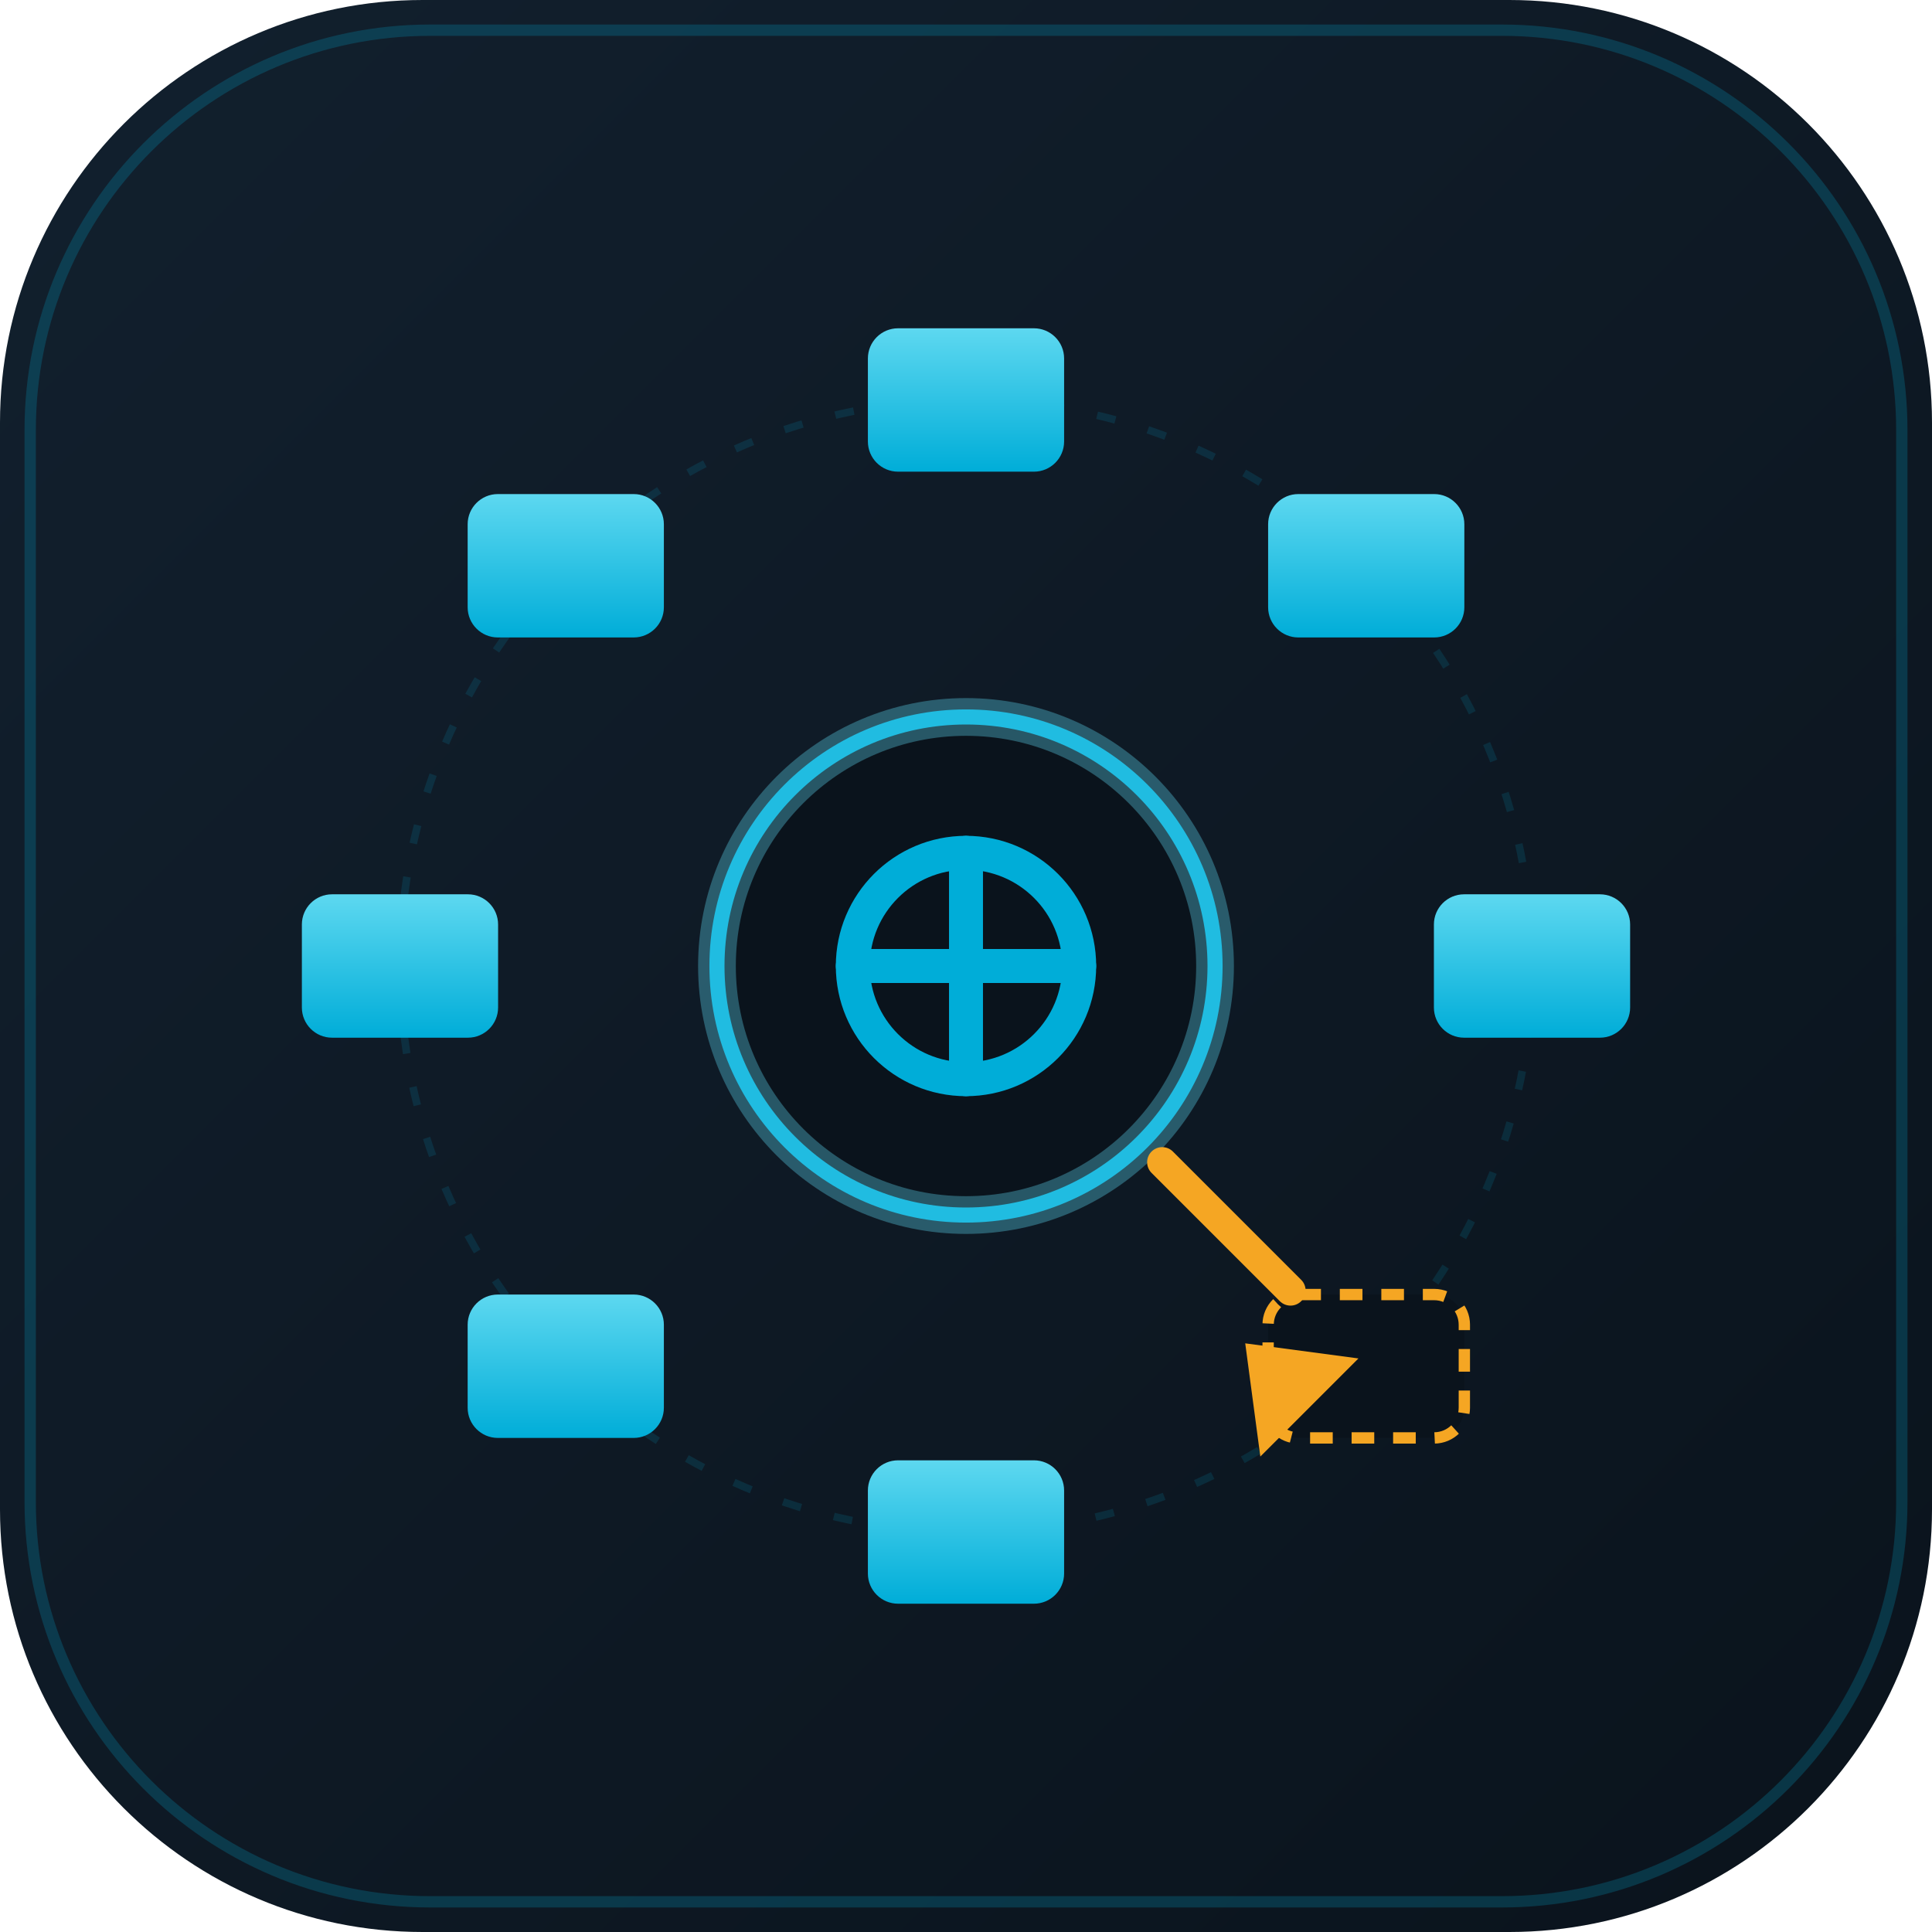
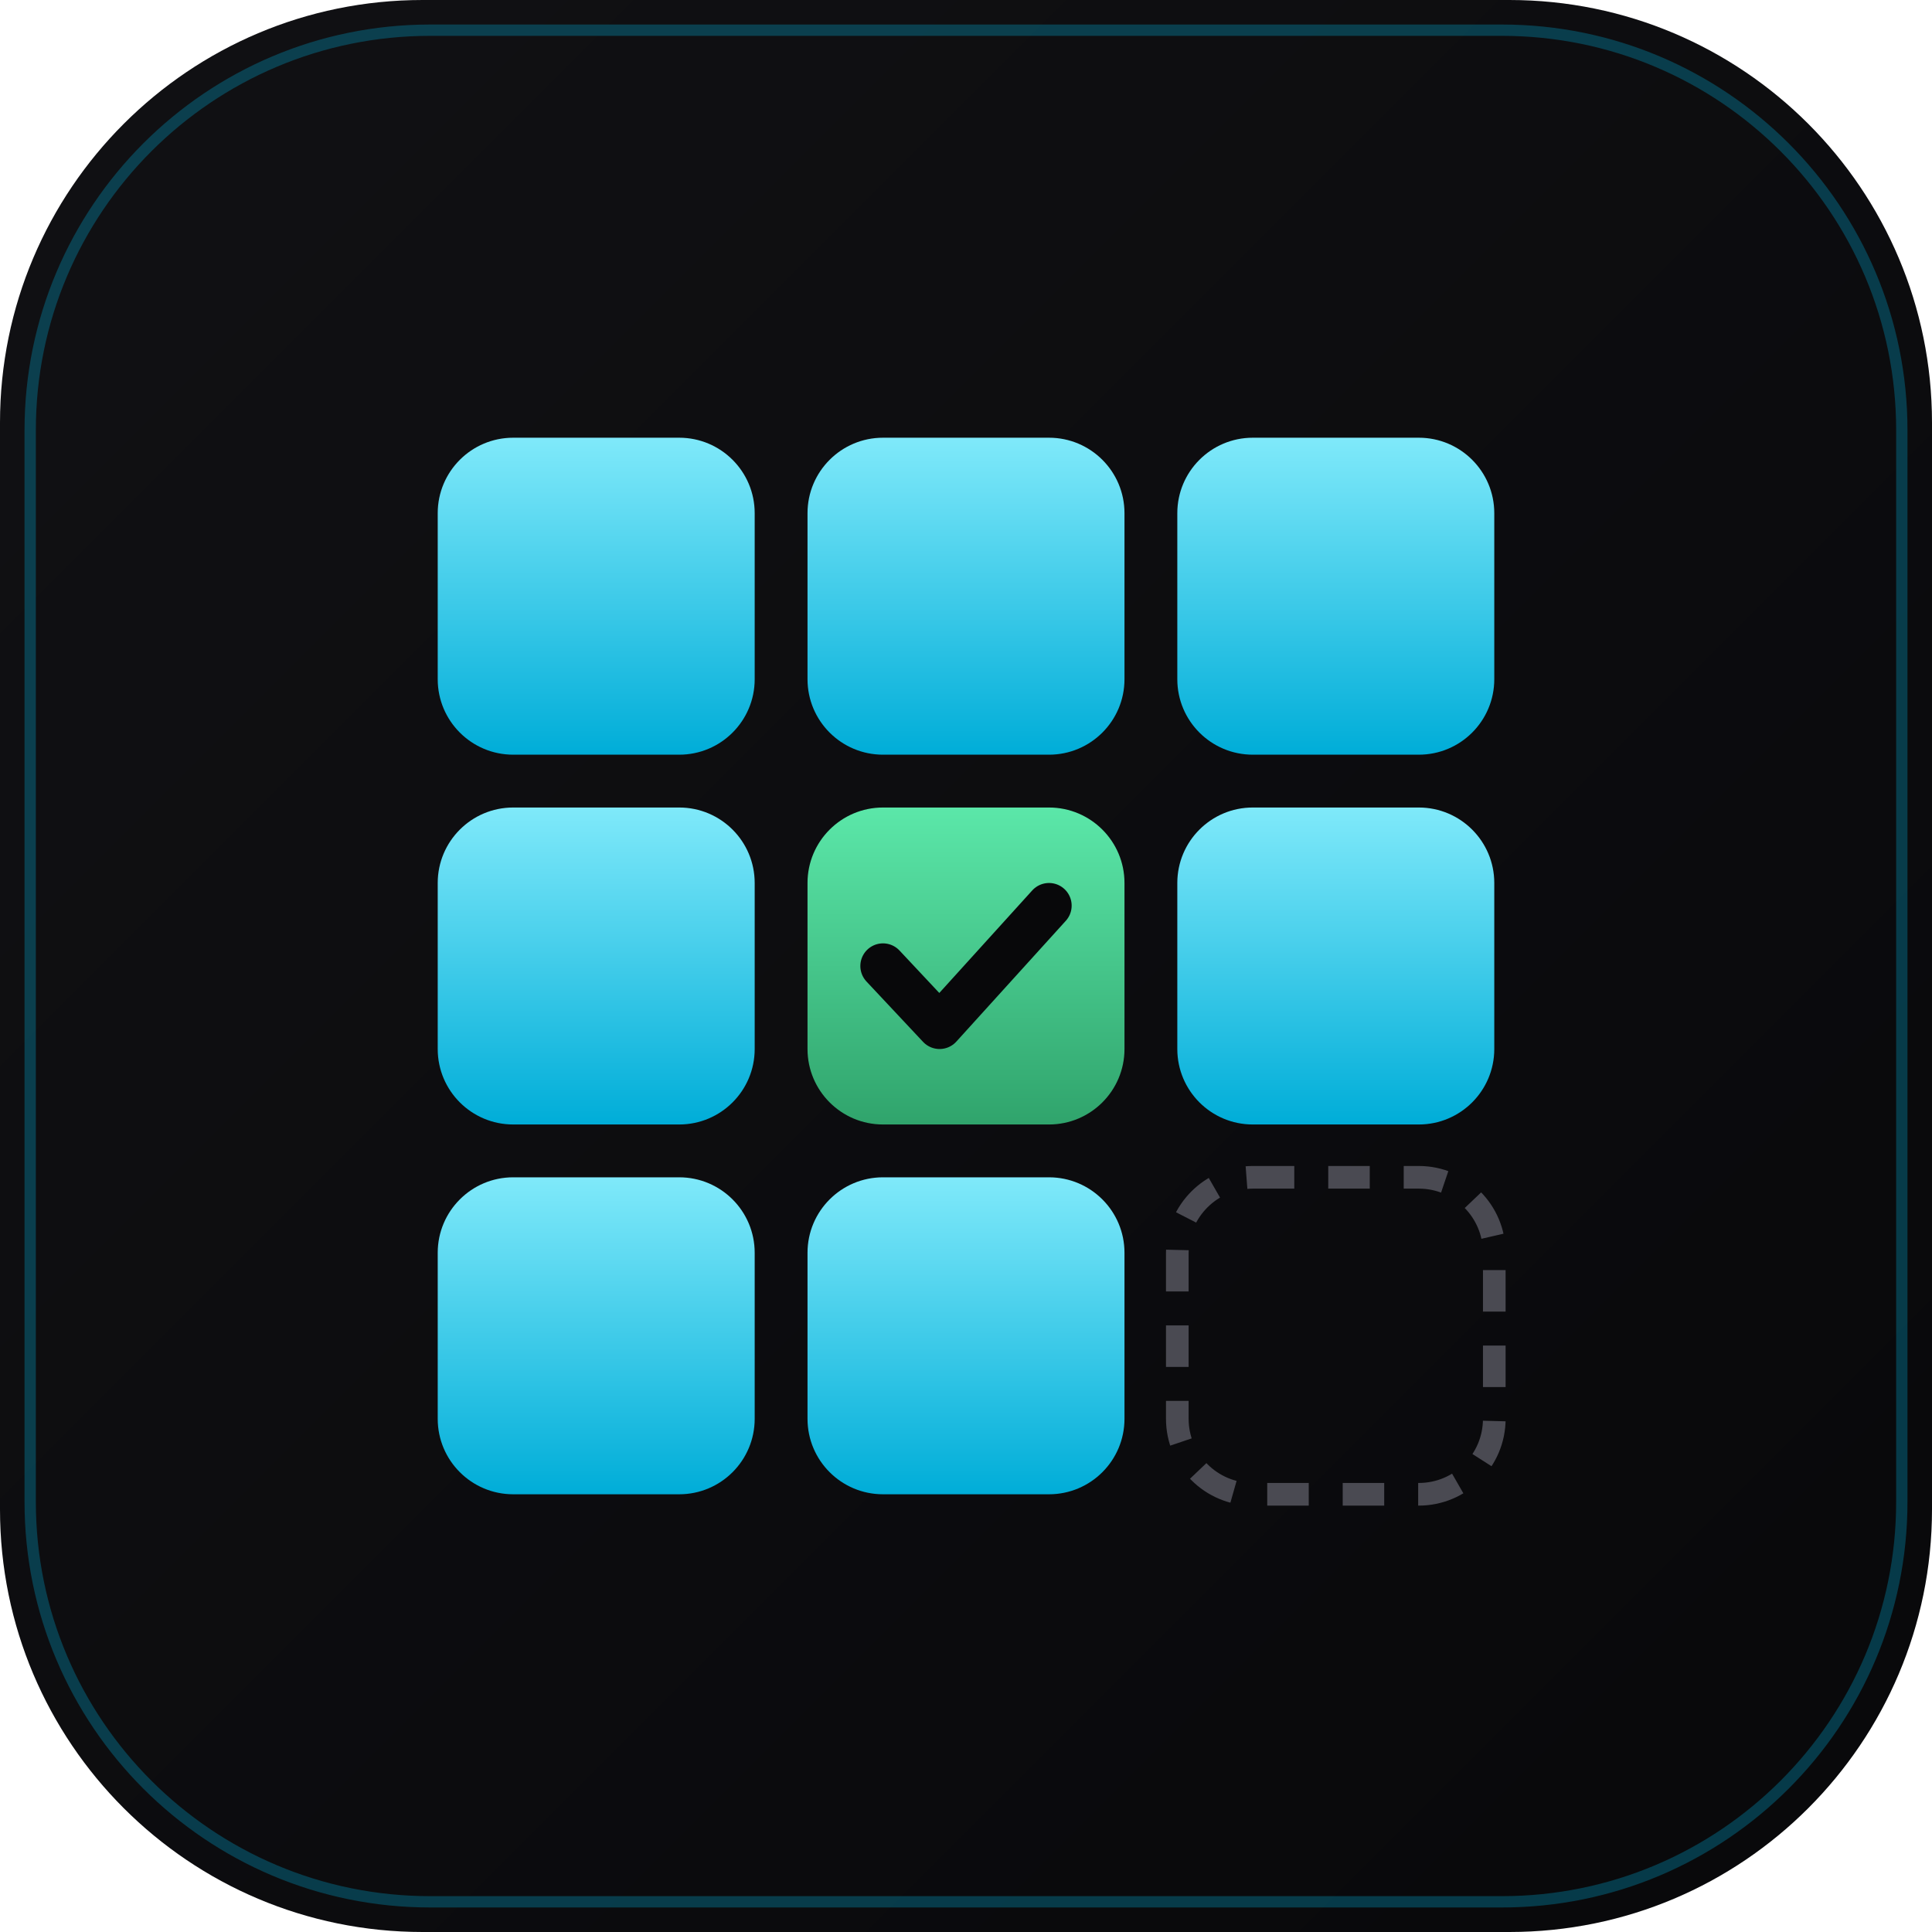
- <svg xmlns="http://www.w3.org/2000/svg" viewBox="0 0 512 512" width="512" height="512" role="img" aria-label="parchive-go logo">
+ <svg xmlns="http://www.w3.org/2000/svg" viewBox="0 0 512 512" width="512" height="512" role="img" aria-label="Parchive-Go">
  <defs>
-     <linearGradient id="disc" x1="0" y1="0" x2="1" y2="1">
-       <stop offset="0" stop-color="#12202e" />
-       <stop offset="1" stop-color="#0a131c" />
+     <linearGradient id="g" x1="0" y1="0" x2="1" y2="1">
+       <stop offset="0" stop-color="#111114" />
+       <stop offset="1" stop-color="#08080A" />
    </linearGradient>
    <linearGradient id="cy" x1="0" y1="0" x2="0" y2="1">
-       <stop offset="0" stop-color="#5DD8F0" />
+       <stop offset="0" stop-color="#7FE9FA" />
      <stop offset="1" stop-color="#00ADD8" />
    </linearGradient>
+     <linearGradient id="gr" x1="0" y1="0" x2="0" y2="1">
+       <stop offset="0" stop-color="#5BE7A9" />
+       <stop offset="1" stop-color="#30A46C" />
+     </linearGradient>
  </defs>
-   <rect width="512" height="512" rx="112" fill="url(#disc)" />
-   <rect x="8" y="8" width="496" height="496" rx="106" fill="none" stroke="#00ADD8" stroke-opacity=".22" stroke-width="3" />
-   <g transform="translate(256 256)">
-     <circle r="150" fill="none" stroke="#00ADD8" stroke-opacity=".14" stroke-width="2" stroke-dasharray="5 9" />
-     <g fill="url(#cy)">
-       <g transform="rotate(-90)   translate(0 -150)">
-         <rect x="-26" y="-19" width="52" height="38" rx="8" transform="rotate(90)" />
-       </g>
-       <g transform="rotate(-45)   translate(0 -150)">
-         <rect x="-26" y="-19" width="52" height="38" rx="8" transform="rotate(45)" />
-       </g>
-       <g transform="rotate(0)     translate(0 -150)">
-         <rect x="-26" y="-19" width="52" height="38" rx="8" />
-       </g>
-       <g transform="rotate(45)    translate(0 -150)">
-         <rect x="-26" y="-19" width="52" height="38" rx="8" transform="rotate(-45)" />
-       </g>
-       <g transform="rotate(90)    translate(0 -150)">
-         <rect x="-26" y="-19" width="52" height="38" rx="8" transform="rotate(-90)" />
-       </g>
-       <g transform="rotate(180)   translate(0 -150)">
-         <rect x="-26" y="-19" width="52" height="38" rx="8" transform="rotate(180)" />
-       </g>
-       <g transform="rotate(225)   translate(0 -150)">
-         <rect x="-26" y="-19" width="52" height="38" rx="8" transform="rotate(135)" />
-       </g>
-     </g>
-     <g transform="rotate(135) translate(0 -150)">
-       <g transform="rotate(-135)">
-         <rect x="-26" y="-19" width="52" height="38" rx="8" fill="#0a131c" stroke="#F5A623" stroke-width="3" stroke-dasharray="6 5" />
-       </g>
-     </g>
-     <circle r="66" fill="#0a131c" stroke="#00ADD8" stroke-width="4" />
-     <circle r="66" fill="none" stroke="#5DD8F0" stroke-opacity=".35" stroke-width="10" />
-     <path d="M-30 0 H30 M0 -30 V30" stroke="#00ADD8" stroke-width="9" stroke-linecap="round" />
-     <circle r="30" fill="none" stroke="#00ADD8" stroke-width="9" />
-     <path d="M52 52 L86 86" stroke="#F5A623" stroke-width="8" stroke-linecap="round" />
-     <path d="M104 104 l-30 -4 l4 30 z" fill="#F5A623" />
-   </g>
+   <rect width="512" height="512" rx="112" fill="url(#g)" />
+   <rect x="8" y="8" width="496" height="496" rx="106" fill="none" stroke="#00ADD8" stroke-opacity=".3" stroke-width="3" />
+   <rect x="116" y="116" width="84" height="84" rx="20" fill="url(#cy)" />
+   <rect x="214" y="116" width="84" height="84" rx="20" fill="url(#cy)" />
+   <rect x="312" y="116" width="84" height="84" rx="20" fill="url(#cy)" />
+   <rect x="116" y="214" width="84" height="84" rx="20" fill="url(#cy)" />
+   <rect x="312" y="214" width="84" height="84" rx="20" fill="url(#cy)" />
+   <rect x="116" y="312" width="84" height="84" rx="20" fill="url(#cy)" />
+   <rect x="214" y="312" width="84" height="84" rx="20" fill="url(#cy)" />
+   <rect x="214" y="214" width="84" height="84" rx="20" fill="url(#gr)" />
+   <path d="M234 256 l15 16 l29 -32" fill="none" stroke="#08080A" stroke-width="12" stroke-linecap="round" stroke-linejoin="round" />
+   <rect x="312" y="312" width="84" height="84" rx="20" fill="none" stroke="#4A4A52" stroke-width="6" stroke-dasharray="11 9" />
</svg>
